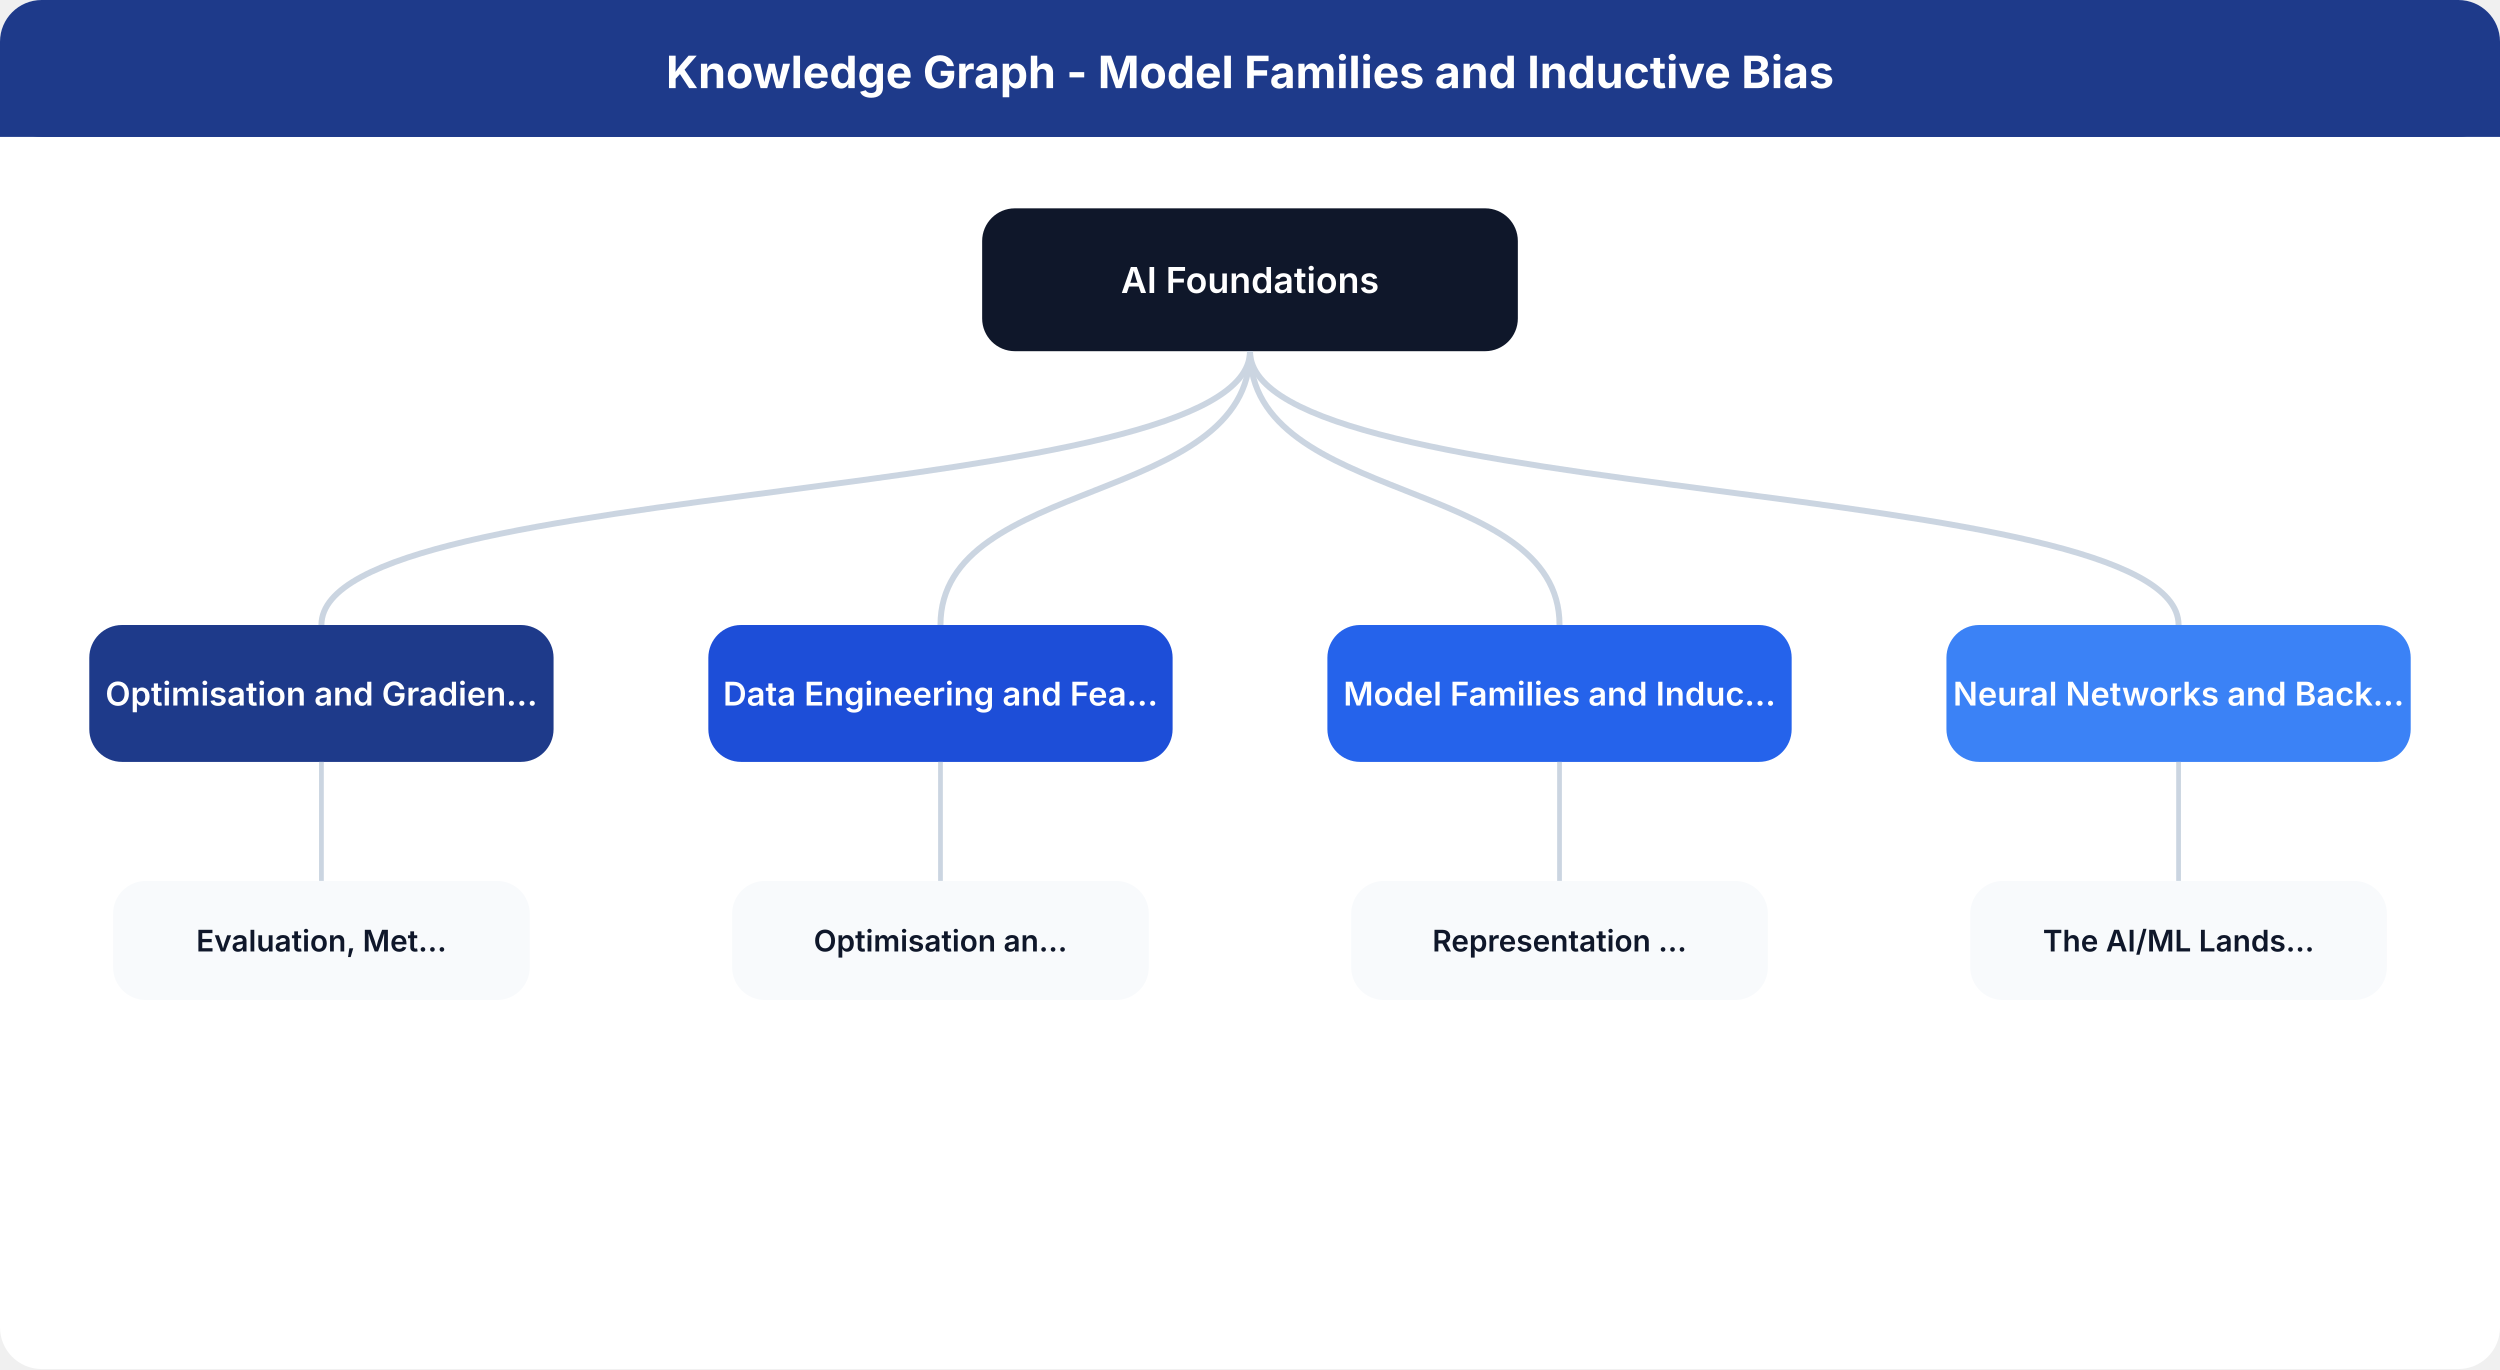
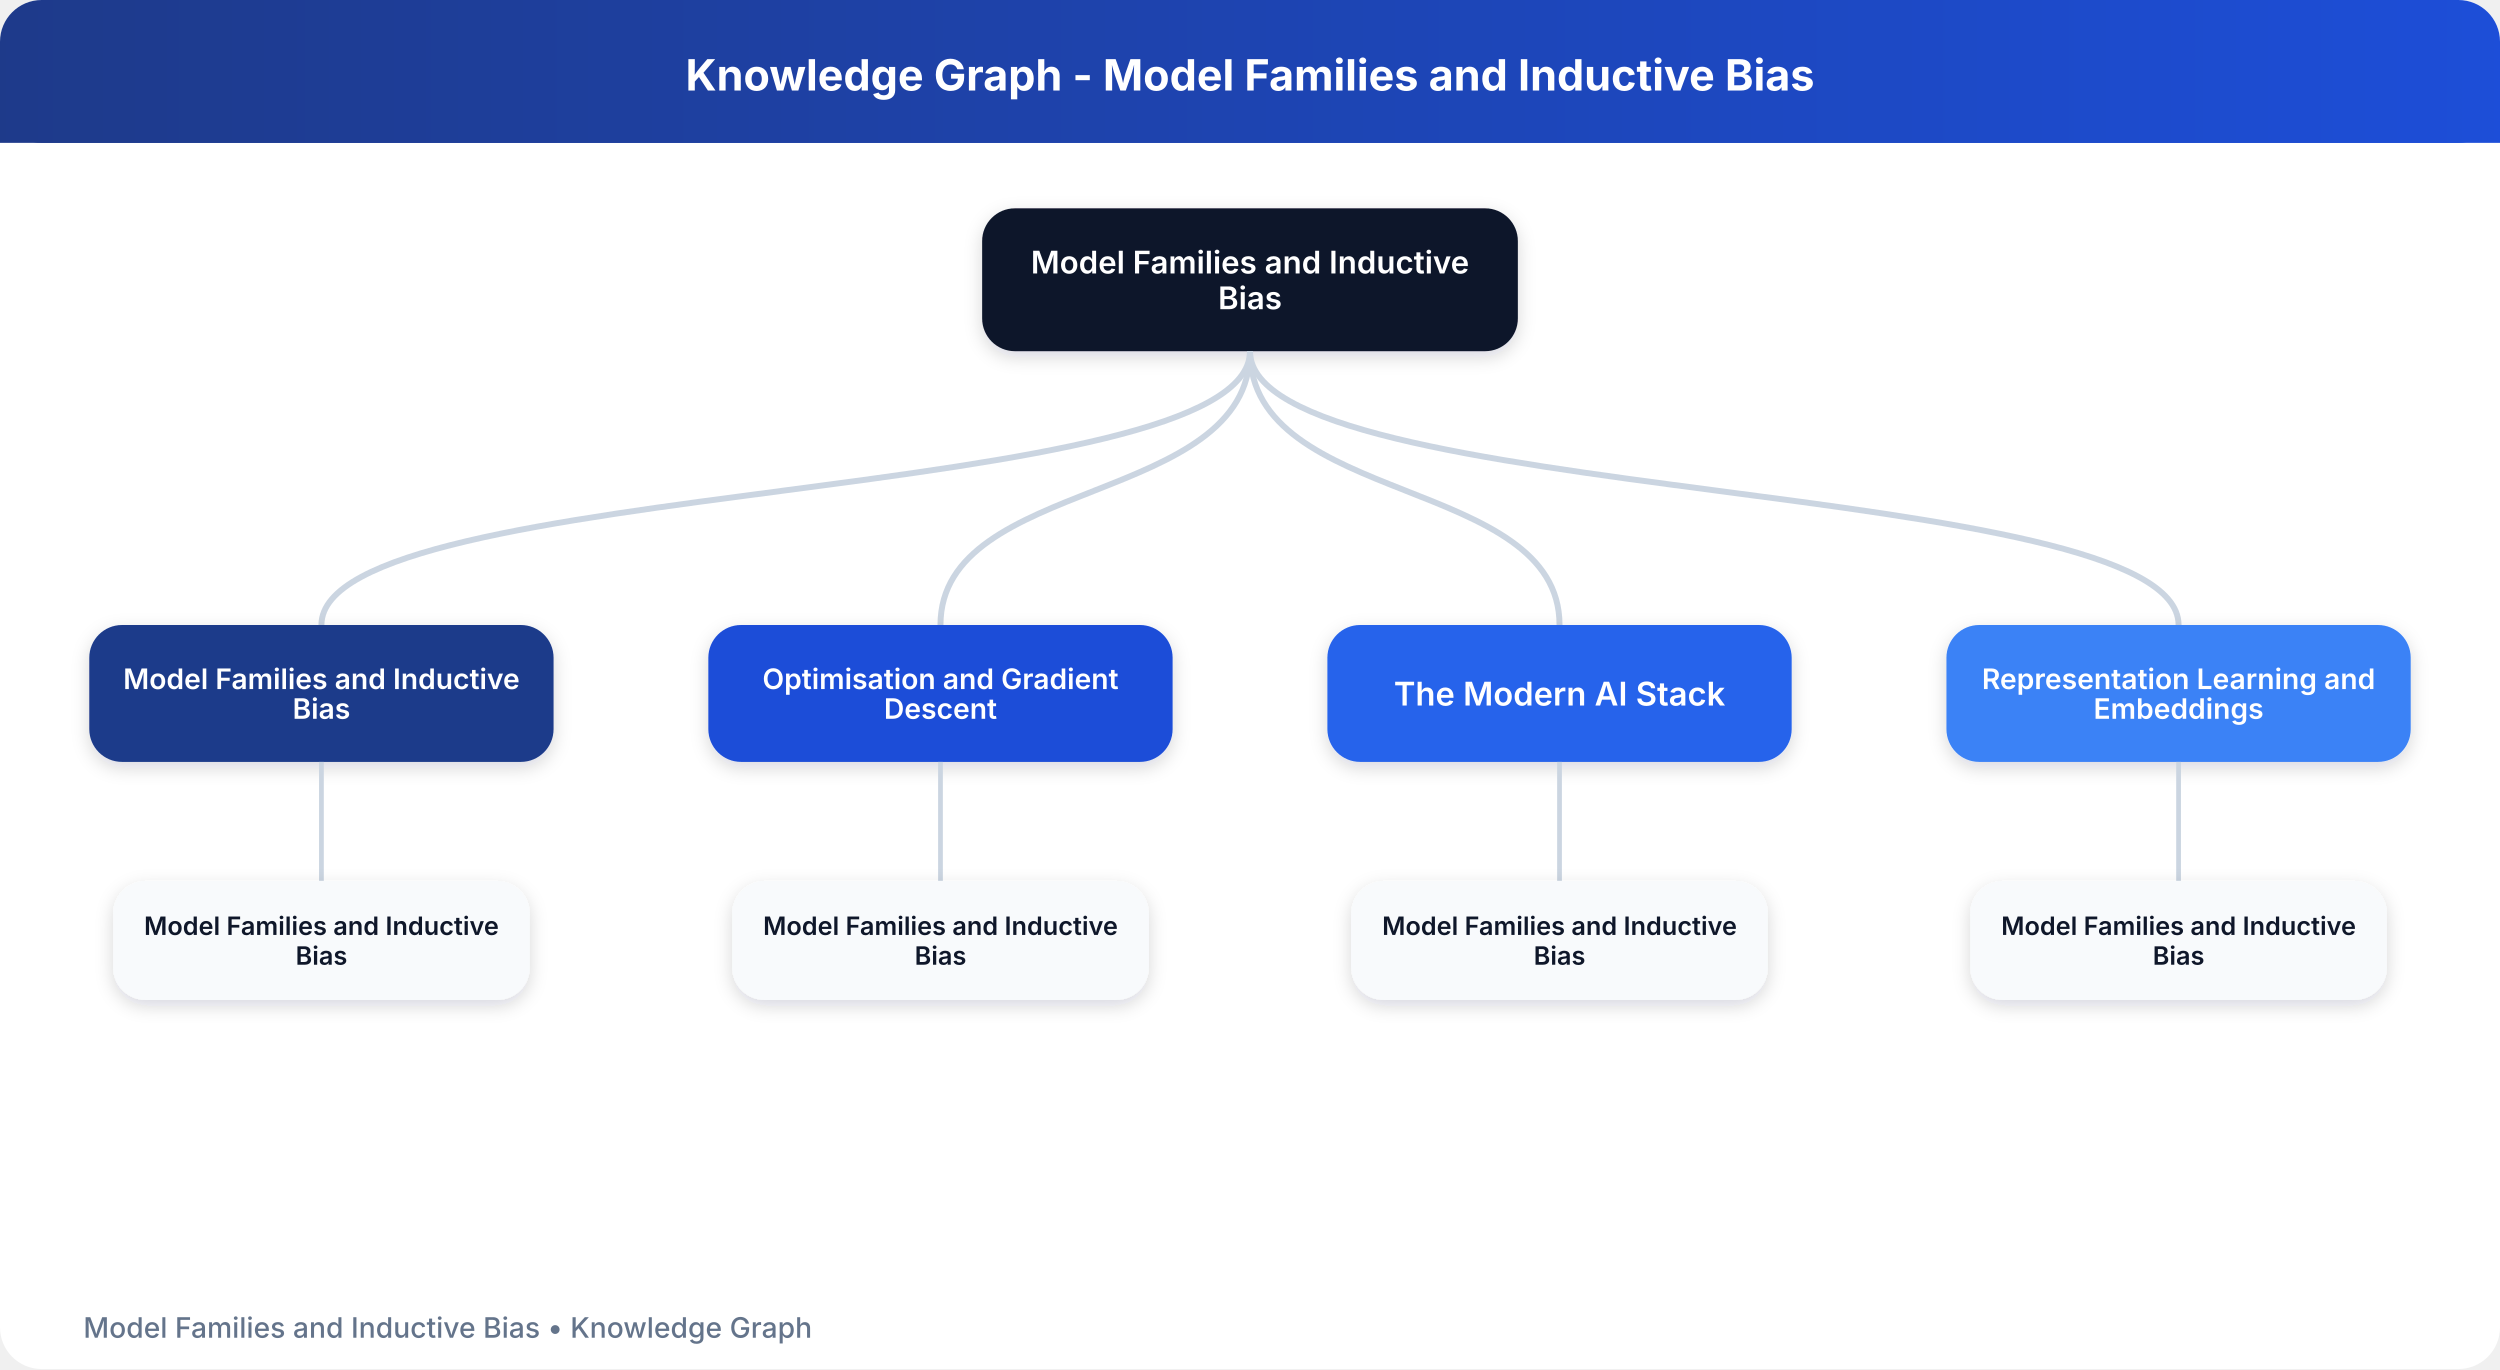
<svg xmlns="http://www.w3.org/2000/svg" width="840" height="460" data-tpl="tree" data-pal="5-0" viewBox="0 0 840 460" font-family="Inter, Segoe UI, Arial, sans-serif">
  <defs>
    <marker id="ar" markerWidth="9" markerHeight="9" refX="7" refY="3" orient="auto">
      <path d="M0,0 L7,3 L0,6 z" fill="#94a3b8" />
    </marker>
    <marker id="arw" markerWidth="9" markerHeight="9" refX="7" refY="3" orient="auto">
      <path d="M0,0 L7,3 L0,6 z" fill="#ffffff" />
    </marker>
+     <filter id="sh" x="-20%" y="-20%" width="140%" height="140%">
+       <feDropShadow dx="0" dy="2" stdDeviation="3" flood-color="#0f172a" flood-opacity="0.16" />
+     </filter>
+   </defs>
+   <defs>
+     <linearGradient id="bn3ed594c" x1="0" y1="0" x2="1" y2="0">
+       <stop offset="0" stop-color="#1e3a8a" />
+       <stop offset="1" stop-color="#1d4ed8" />
+     </linearGradient>
  </defs>
  <rect width="840" height="460" rx="14" fill="#ffffff" />
-   <rect x="0" y="0" width="840" height="46" rx="14" fill="#1e3a8a" />
-   <rect x="0" y="30" width="840" height="16" fill="#1e3a8a" />
-   <text x="420" y="24" text-anchor="middle" font-size="15" font-weight="700" fill="#ffffff" dominant-baseline="middle">Knowledge Graph - Model Families and Inductive Bias</text>
-   <rect x="330" y="70" width="180" height="48" rx="11" fill="#0f172a" />
-   <text x="420" y="94" text-anchor="middle" font-size="12" font-weight="600" fill="#ffffff" dominant-baseline="middle">AI Foundations</text>
+   <rect x="0" y="0" width="840" height="48" rx="14" fill="url(#bn3ed594c)" />
+   <rect x="0" y="32" width="840" height="16" fill="url(#bn3ed594c)" />
+   <text x="420" y="25" text-anchor="middle" font-size="14.5" font-weight="700" fill="#ffffff" dominant-baseline="middle">Knowledge Graph - Model Families and Inductive Bias</text>
+   <rect x="330" y="70" width="180" height="48" rx="11" fill="#0f172a" filter="url(#sh)" />
+   <text x="420" y="88" text-anchor="middle" font-size="10.5" font-weight="600" fill="#ffffff" dominant-baseline="middle">Model Families and Inductive</text>
+   <text x="420" y="100" text-anchor="middle" font-size="10.5" font-weight="600" fill="#ffffff" dominant-baseline="middle">Bias</text>
  <path d="M420,118 C420,170 108,160 108,210" fill="none" stroke="#cbd5e1" stroke-width="2" />
-   <rect x="30" y="210" width="156" height="46" rx="11" fill="#1e3a8a" />
-   <text x="108" y="233" text-anchor="middle" font-size="11" font-weight="600" fill="#ffffff" dominant-baseline="middle">Optimisation and Gradien…</text>
+   <rect x="30" y="210" width="156" height="46" rx="11" fill="#1e3a8a" filter="url(#sh)" />
+   <text x="108" y="228" text-anchor="middle" font-size="9.5" font-weight="600" fill="#ffffff" dominant-baseline="middle">Model Families and Inductive</text>
+   <text x="108" y="238" text-anchor="middle" font-size="9.5" font-weight="600" fill="#ffffff" dominant-baseline="middle">Bias</text>
  <line x1="108" y1="256" x2="108" y2="296" stroke="#cbd5e1" stroke-width="1.6" />
-   <rect x="38" y="296" width="140" height="40" rx="11" fill="#f8fafc" />
-   <text x="108" y="316" text-anchor="middle" font-size="10" font-weight="600" fill="#0f172a" dominant-baseline="middle">Evaluation, Met…</text>
+   <rect x="38" y="296" width="140" height="40" rx="11" fill="#f8fafc" filter="url(#sh)" />
+   <text x="108" y="311" text-anchor="middle" font-size="8.5" font-weight="600" fill="#0f172a" dominant-baseline="middle">Model Families and Inductive</text>
+   <text x="108" y="321" text-anchor="middle" font-size="8.5" font-weight="600" fill="#0f172a" dominant-baseline="middle">Bias</text>
  <path d="M420,118 C420,170 316,160 316,210" fill="none" stroke="#cbd5e1" stroke-width="2" />
-   <rect x="238" y="210" width="156" height="46" rx="11" fill="#1d4ed8" />
-   <text x="316" y="233" text-anchor="middle" font-size="11" font-weight="600" fill="#ffffff" dominant-baseline="middle">Data Engineering and Fea…</text>
+   <rect x="238" y="210" width="156" height="46" rx="11" fill="#1d4ed8" filter="url(#sh)" />
+   <text x="316" y="228" text-anchor="middle" font-size="9.5" font-weight="600" fill="#ffffff" dominant-baseline="middle">Optimisation and Gradient</text>
+   <text x="316" y="238" text-anchor="middle" font-size="9.5" font-weight="600" fill="#ffffff" dominant-baseline="middle">Descent</text>
  <line x1="316" y1="256" x2="316" y2="296" stroke="#cbd5e1" stroke-width="1.6" />
-   <rect x="246" y="296" width="140" height="40" rx="11" fill="#f8fafc" />
-   <text x="316" y="316" text-anchor="middle" font-size="10" font-weight="600" fill="#0f172a" dominant-baseline="middle">Optimisation an…</text>
+   <rect x="246" y="296" width="140" height="40" rx="11" fill="#f8fafc" filter="url(#sh)" />
+   <text x="316" y="311" text-anchor="middle" font-size="8.5" font-weight="600" fill="#0f172a" dominant-baseline="middle">Model Families and Inductive</text>
+   <text x="316" y="321" text-anchor="middle" font-size="8.5" font-weight="600" fill="#0f172a" dominant-baseline="middle">Bias</text>
  <path d="M420,118 C420,170 524,160 524,210" fill="none" stroke="#cbd5e1" stroke-width="2" />
-   <rect x="446" y="210" width="156" height="46" rx="11" fill="#2563eb" />
-   <text x="524" y="233" text-anchor="middle" font-size="11" font-weight="600" fill="#ffffff" dominant-baseline="middle">Model Families and Induc…</text>
+   <rect x="446" y="210" width="156" height="46" rx="11" fill="#2563eb" filter="url(#sh)" />
+   <text x="524" y="233" text-anchor="middle" font-size="11" font-weight="600" fill="#ffffff" dominant-baseline="middle">The Modern AI Stack</text>
  <line x1="524" y1="256" x2="524" y2="296" stroke="#cbd5e1" stroke-width="1.6" />
-   <rect x="454" y="296" width="140" height="40" rx="11" fill="#f8fafc" />
-   <text x="524" y="316" text-anchor="middle" font-size="10" font-weight="600" fill="#0f172a" dominant-baseline="middle">Representation …</text>
+   <rect x="454" y="296" width="140" height="40" rx="11" fill="#f8fafc" filter="url(#sh)" />
+   <text x="524" y="311" text-anchor="middle" font-size="8.5" font-weight="600" fill="#0f172a" dominant-baseline="middle">Model Families and Inductive</text>
+   <text x="524" y="321" text-anchor="middle" font-size="8.5" font-weight="600" fill="#0f172a" dominant-baseline="middle">Bias</text>
  <path d="M420,118 C420,170 732,160 732,210" fill="none" stroke="#cbd5e1" stroke-width="2" />
-   <rect x="654" y="210" width="156" height="46" rx="11" fill="#3b82f6" />
-   <text x="732" y="233" text-anchor="middle" font-size="11" font-weight="600" fill="#ffffff" dominant-baseline="middle">Neural Networks and Back…</text>
+   <rect x="654" y="210" width="156" height="46" rx="11" fill="#3b82f6" filter="url(#sh)" />
+   <text x="732" y="228" text-anchor="middle" font-size="9.5" font-weight="600" fill="#ffffff" dominant-baseline="middle">Representation Learning and</text>
+   <text x="732" y="238" text-anchor="middle" font-size="9.5" font-weight="600" fill="#ffffff" dominant-baseline="middle">Embeddings</text>
  <line x1="732" y1="256" x2="732" y2="296" stroke="#cbd5e1" stroke-width="1.6" />
-   <rect x="662" y="296" width="140" height="40" rx="11" fill="#f8fafc" />
-   <text x="732" y="316" text-anchor="middle" font-size="10" font-weight="600" fill="#0f172a" dominant-baseline="middle">The AI/ML Lands…</text>
+   <rect x="662" y="296" width="140" height="40" rx="11" fill="#f8fafc" filter="url(#sh)" />
+   <text x="732" y="311" text-anchor="middle" font-size="8.5" font-weight="600" fill="#0f172a" dominant-baseline="middle">Model Families and Inductive</text>
+   <text x="732" y="321" text-anchor="middle" font-size="8.5" font-weight="600" fill="#0f172a" dominant-baseline="middle">Bias</text>
+   <text x="28" y="446" text-anchor="start" font-size="9.5" font-weight="500" fill="#64748b" dominant-baseline="middle">Model Families and Inductive Bias  •  Knowledge Graph</text>
</svg>
